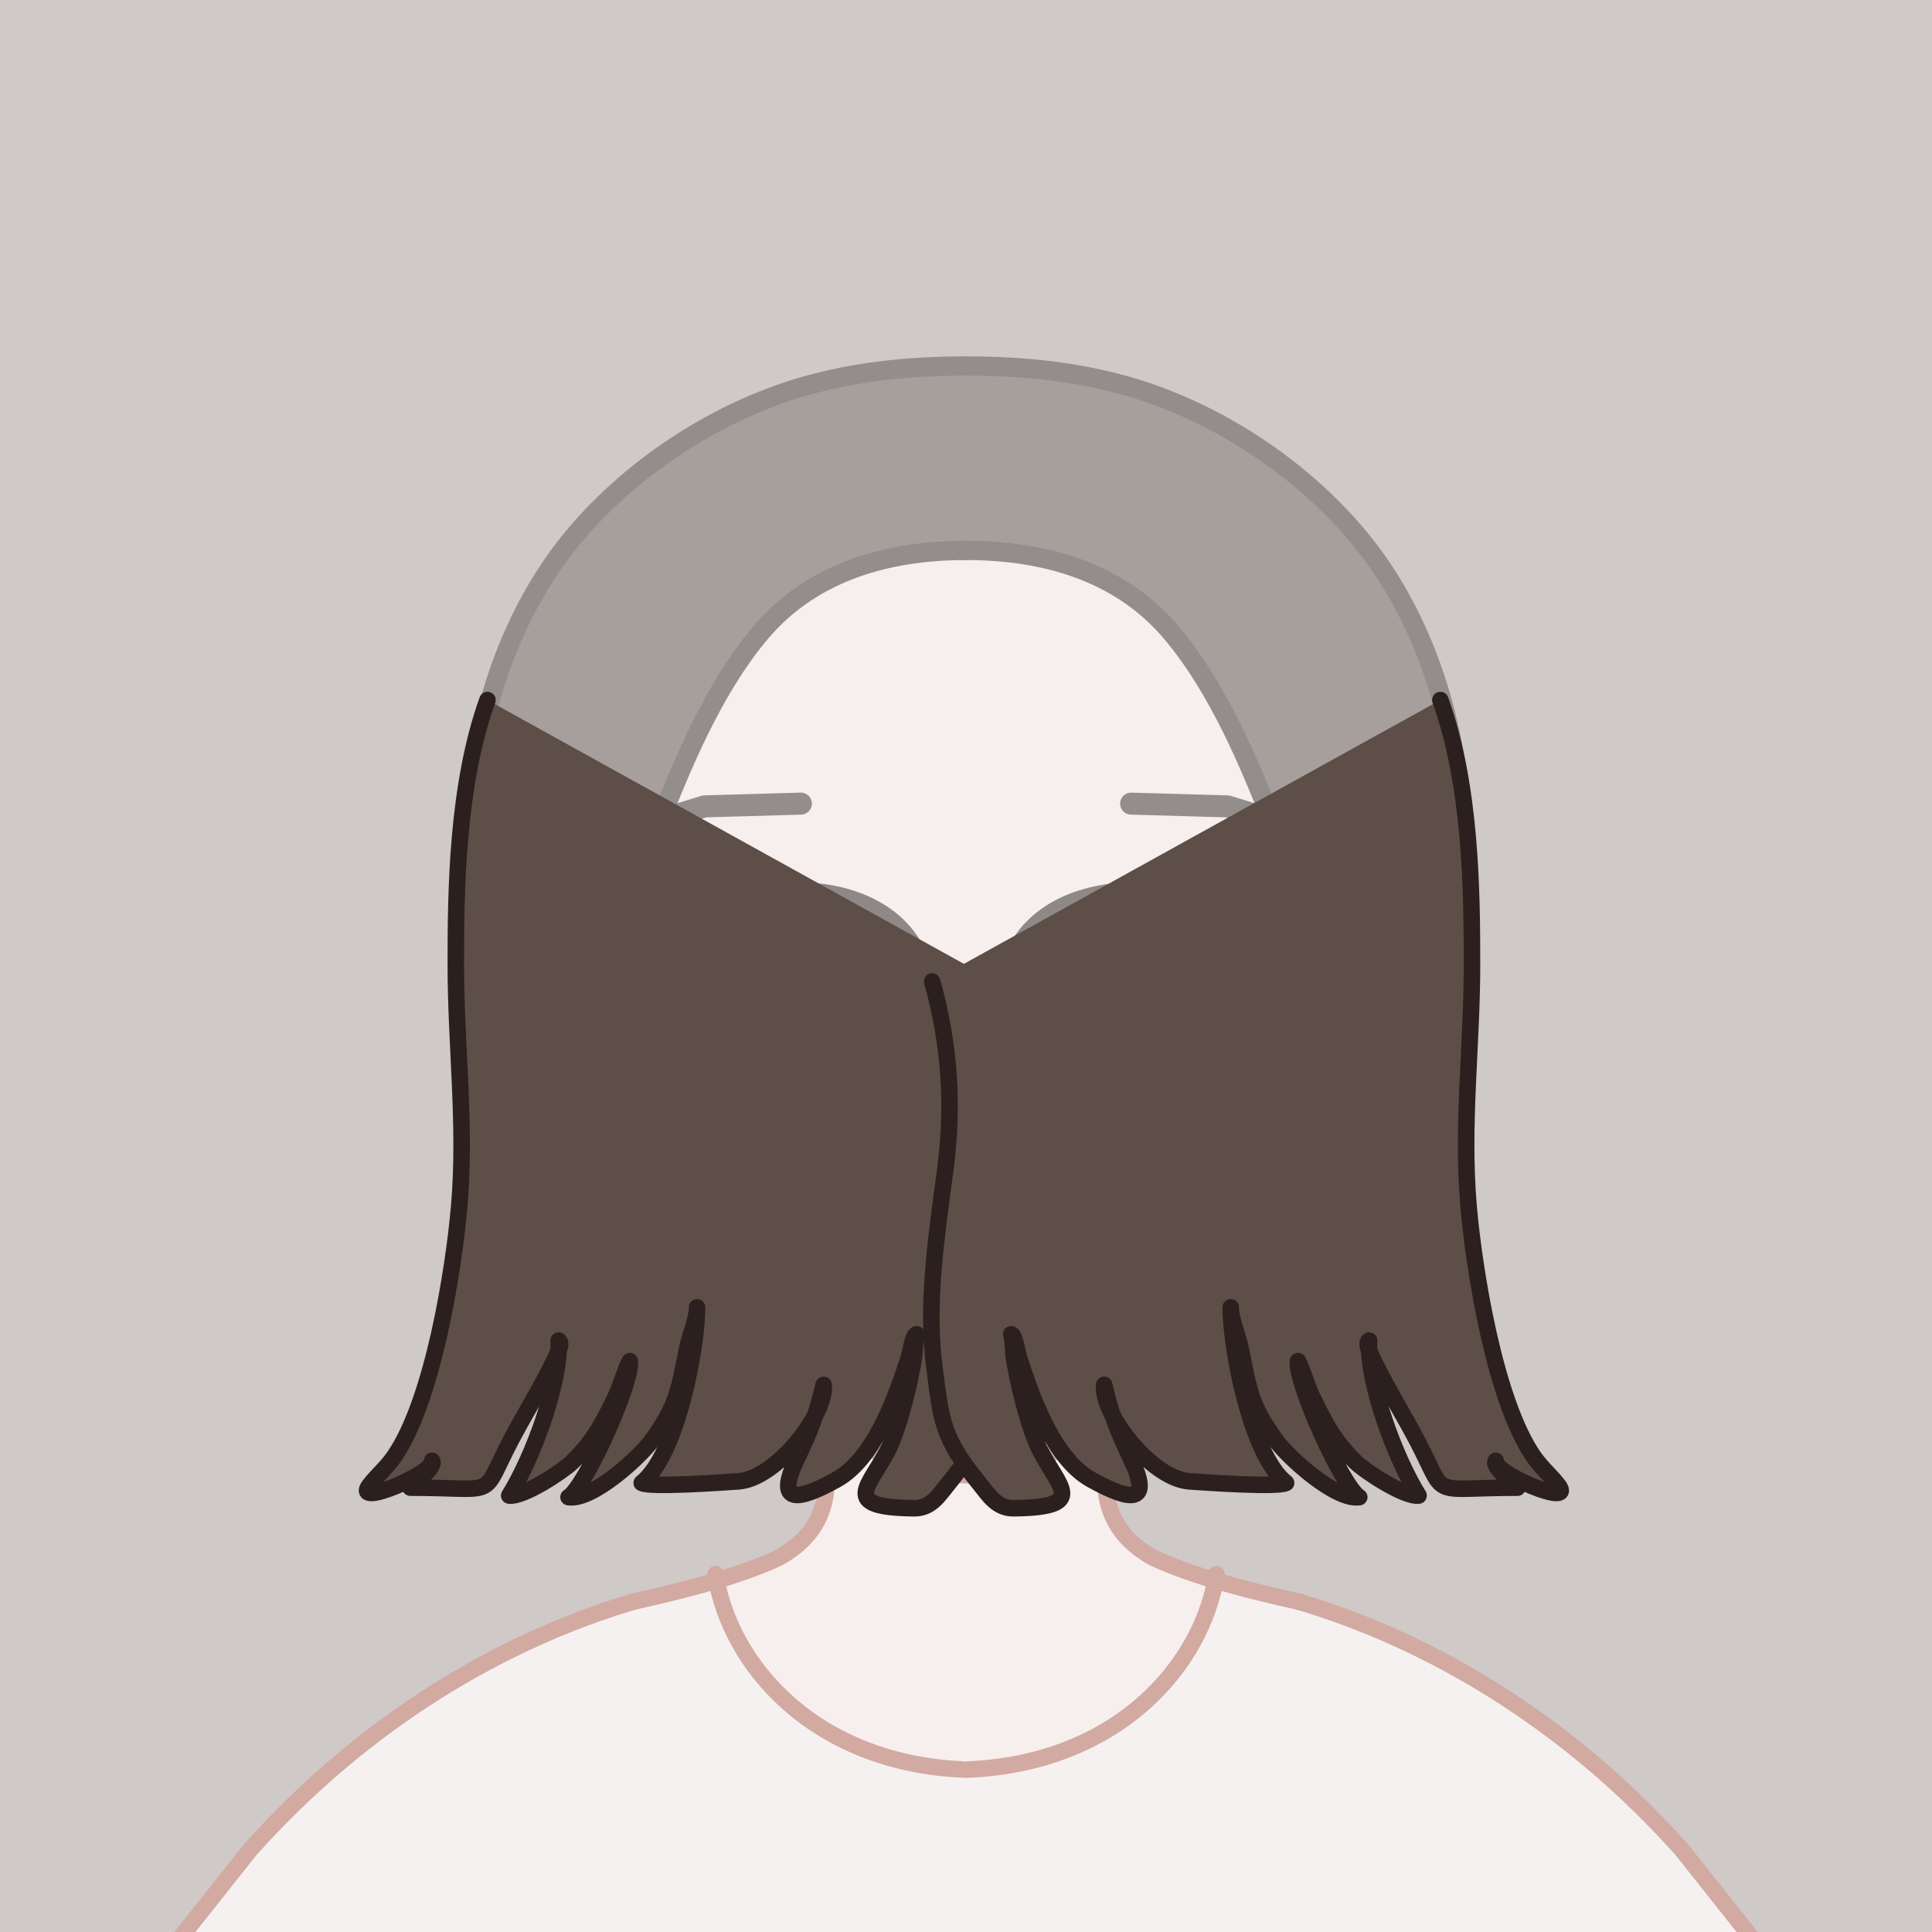
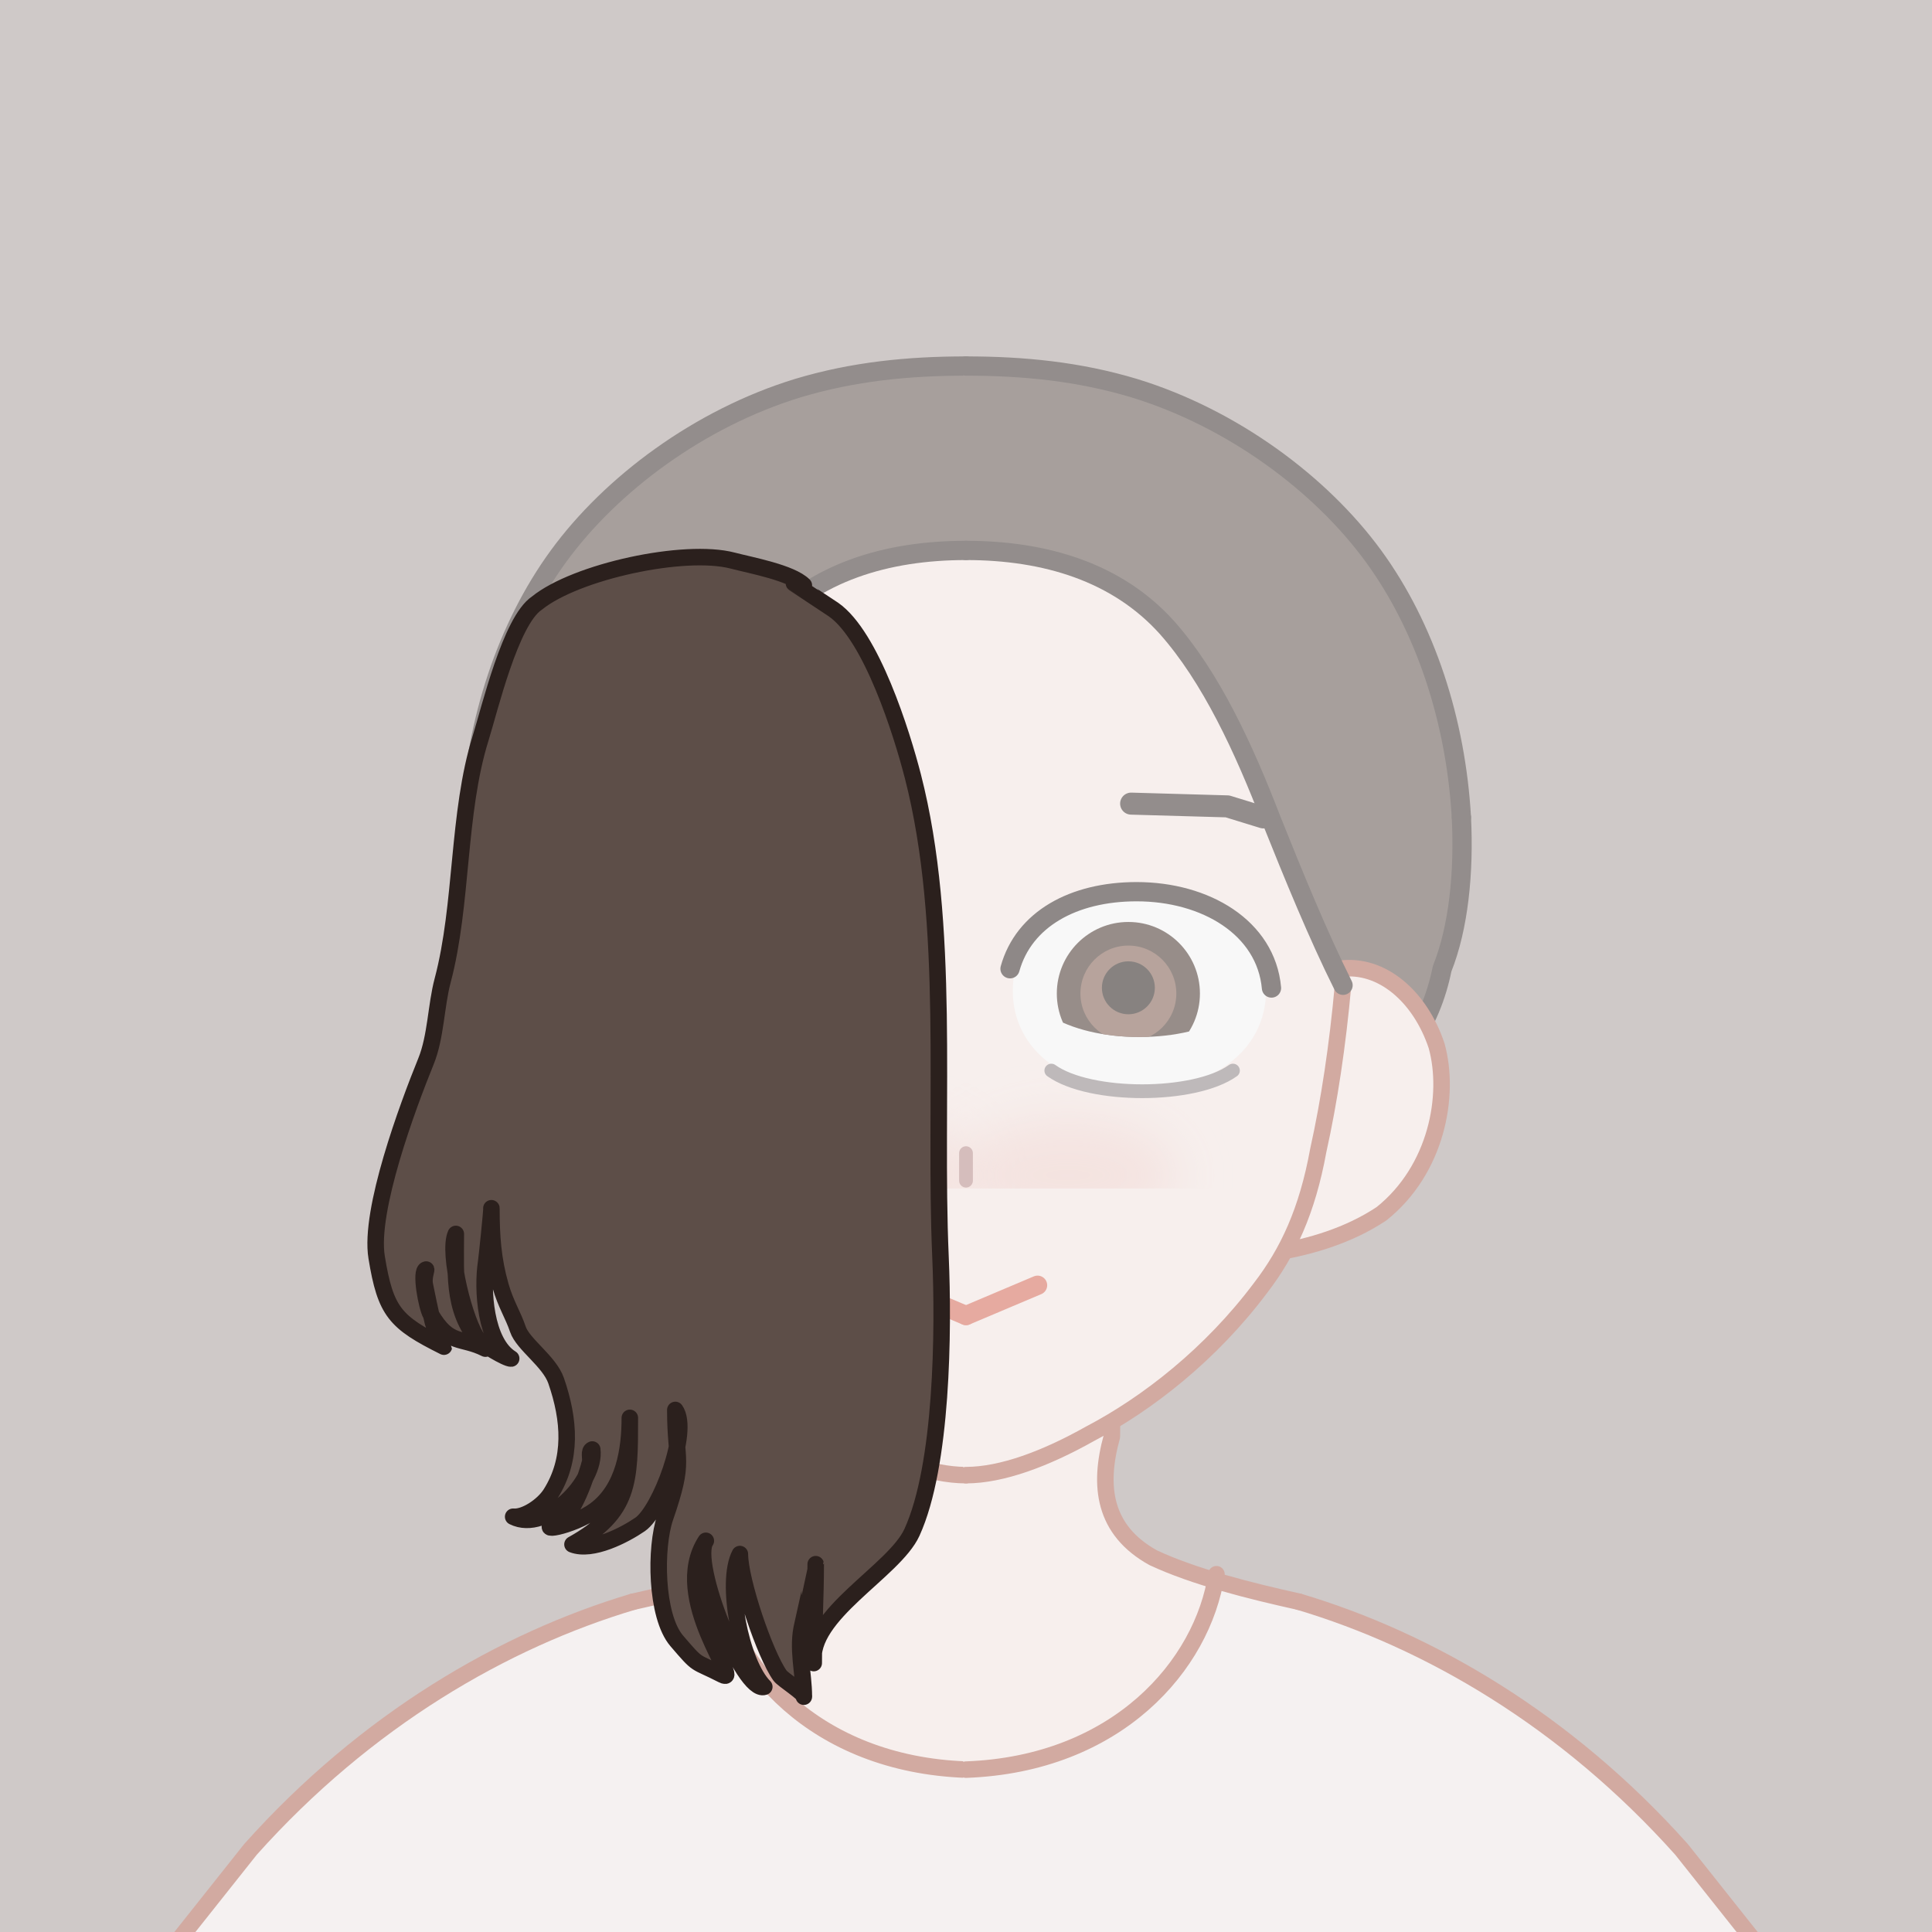
<svg xmlns="http://www.w3.org/2000/svg" width="702" height="702" viewBox="0 0 702 702">
  <defs>
    <clipPath id="clip-path-1">
      <path d="M242 371.36 L386 371.36 L386 431.84 L242 431.84 Z" />
    </clipPath>
    <filter id="filter-1" filterUnits="userSpaceOnUse" x="245" y="377" width="138" height="100" color-interpolation-filters="sRGB">
      <feGaussianBlur in="SourceGraphic" stdDeviation="9" color-interpolation-filters="linearRGB" />
    </filter>
    <clipPath id="clip-path-2">
      <path d="M460 371.36 L316 371.36 L316 431.84 L460 431.84 Z" />
    </clipPath>
    <filter id="filter-2" filterUnits="userSpaceOnUse" x="319" y="377" width="138" height="100" color-interpolation-filters="sRGB">
      <feGaussianBlur in="SourceGraphic" stdDeviation="9" color-interpolation-filters="linearRGB" />
    </filter>
    <clipPath id="clip-path-3">
      <path d="M242 348 C242 330.4 262 320.8 288 320.8 C314 320.8 334 330.4 334 348 C334 365.6 314 376.8 288 376.8 C262 376.8 242 365.6 242 348 Z" />
    </clipPath>
    <clipPath id="clip-path-4">
      <path d="M460 348 C460 330.4 440 320.8 414 320.8 C388 320.8 368 330.4 368 348 C368 365.6 388 376.8 414 376.8 C440 376.8 460 365.6 460 348 Z" />
    </clipPath>
  </defs>
  <g id="_ref">
    <g opacity="0.5">
      <rect x="0" y="0" width="702" height="702" fill="#ada19f" />
      <g data-layer="body">
        <g>
          <path d="M260 573 L230 582 C183 596 133 625 91 672 L60 712 L352 712 L352 643 C296 641 265 605 260 573 Z" fill="#f9f2f1" />
          <path d="M296 490 L298 522 C303 540 301 556 283 566 L260 573 C265 605 296 641 352 643 L352 490 Z" fill="#fdeeea" />
          <path d="M230 582 C183 596 133 625 91 672 L64 706" fill="none" stroke="#b46352" stroke-width="6" stroke-linecap="round" stroke-linejoin="round" />
          <path d="M296 500 C298 510 298 516 298 522 C303 540 301 556 283 566 C268 573 248 578 230 582" fill="none" stroke="#b46352" stroke-width="6" stroke-linecap="round" stroke-linejoin="round" />
          <path d="M260 572 C265 605 296 641 351 643" fill="none" stroke="#b46352" stroke-width="6" stroke-linecap="round" stroke-linejoin="round" />
        </g>
        <g>
          <path d="M442 573 L472 582 C519 596 569 625 611 672 L642 712 L350 712 L350 643 C406 641 437 605 442 573 Z" fill="#f9f2f1" />
          <path d="M406 490 L404 522 C399 540 401 556 419 566 L442 573 C437 605 406 641 350 643 L350 490 Z" fill="#fdeeea" />
          <path d="M472 582 C519 596 569 625 611 672 L638 706" fill="none" stroke="#b46352" stroke-width="6" stroke-linecap="round" stroke-linejoin="round" />
          <path d="M406 500 C404 510 404 516 404 522 C399 540 401 556 419 566 C434 573 454 578 472 582" fill="none" stroke="#b46352" stroke-width="6" stroke-linecap="round" stroke-linejoin="round" />
          <path d="M442 572 C437 605 406 641 351 643" fill="none" stroke="#b46352" stroke-width="6" stroke-linecap="round" stroke-linejoin="round" />
        </g>
      </g>
      <g data-layer="hairBase">
        <g>
          <path d="M352 133 L351 133 C330 133 310 135 290 141 C254 152 222 176 203 202 C184 228 173 262 171 297 C170 317 172 337 178 352 C180 362 184 372 190 380 L198 386 L352 386 Z" fill="#5d4e48" />
          <path d="M351 133 C330 133 310 135 290 141 C254 152 222 176 203 202 C184 228 173 262 171 297" fill="none" stroke="#352a27" stroke-width="7" stroke-linecap="round" stroke-linejoin="round" />
          <path d="M171 297 C170 317 172 337 178 352 C180 362 184 372 190 380" fill="none" stroke="#352a27" stroke-width="7" stroke-linecap="round" stroke-linejoin="round" />
        </g>
        <g>
          <path d="M350 133 L351 133 C372 133 392 135 412 141 C448 152 480 176 499 202 C518 228 529 262 531 297 C532 317 530 337 524 352 C522 362 518 372 512 380 L504 386 L350 386 Z" fill="#5d4e48" />
          <path d="M351 133 C372 133 392 135 412 141 C448 152 480 176 499 202 C518 228 529 262 531 297" fill="none" stroke="#352a27" stroke-width="7" stroke-linecap="round" stroke-linejoin="round" />
          <path d="M531 297 C532 317 530 337 524 352 C522 362 518 372 512 380" fill="none" stroke="#352a27" stroke-width="7" stroke-linecap="round" stroke-linejoin="round" />
        </g>
      </g>
      <g data-layer="ear">
        <g>
          <path d="M215 352 C200 350 186 362 180 380 C175 398 180 425 200 441 C212 449 226 453 238 455 L225 380 Z" fill="#fdeeea" />
          <path d="M215 352 C200 350 186 362 180 380 C175 398 180 425 200 441 C212 449 226 453 238 455" fill="none" stroke="#b46352" stroke-width="6" stroke-linecap="round" stroke-linejoin="round" />
        </g>
        <g>
          <path d="M487 352 C502 350 516 362 522 380 C527 398 522 425 502 441 C490 449 476 453 464 455 L477 380 Z" fill="#fdeeea" />
          <path d="M487 352 C502 350 516 362 522 380 C527 398 522 425 502 441 C490 449 476 453 464 455" fill="none" stroke="#b46352" stroke-width="6" stroke-linecap="round" stroke-linejoin="round" />
        </g>
      </g>
      <g data-layer="face">
        <g>
          <path d="M352 200 L351 200 C322 200 296 208 278 228 C262 246 250 272 240 298 C232 318 223 340 214 358 C216 380 219 400 223 418 C227 440 234 455 244 468 C262 492 285 510 306 521 C322 530 338 536 351 536 L352 536 Z" fill="#fdeeea" />
          <path d="M214 358 C216 380 219 400 223 418 C227 440 234 455 244 468 C262 492 285 510 306 521 C322 530 338 536 351 536" fill="none" stroke="#b46352" stroke-width="6" stroke-linecap="round" stroke-linejoin="round" />
        </g>
        <g>
          <path d="M350 200 L351 200 C380 200 406 208 424 228 C440 246 452 272 462 298 C470 318 479 340 488 358 C486 380 483 400 479 418 C475 440 468 455 458 468 C440 492 417 510 396 521 C380 530 364 536 351 536 L350 536 Z" fill="#fdeeea" />
          <path d="M488 358 C486 380 483 400 479 418 C475 440 468 455 458 468 C440 492 417 510 396 521 C380 530 364 536 351 536" fill="none" stroke="#b46352" stroke-width="6" stroke-linecap="round" stroke-linejoin="round" />
        </g>
      </g>
      <g data-layer="makeup">
        <g clip-path="url(#clip-path-1)">
          <g filter="url(#filter-1)">
            <ellipse cx="314" cy="427" rx="40" ry="21" fill="#f3bfb8" opacity="0.5" />
          </g>
        </g>
        <g clip-path="url(#clip-path-2)">
          <g filter="url(#filter-2)">
            <ellipse cx="388" cy="427" rx="40" ry="21" fill="#f3bfb8" opacity="0.5" />
          </g>
        </g>
      </g>
      <g data-layer="mouth">
        <line x1="325" y1="467" x2="351" y2="478" fill="none" stroke="#dc6450" stroke-width="7" stroke-linecap="round" stroke-linejoin="round" />
        <line x1="377" y1="467" x2="351" y2="478" fill="none" stroke="#dc6450" stroke-width="7" stroke-linecap="round" stroke-linejoin="round" />
        <line x1="351" y1="419" x2="351" y2="429" fill="none" stroke="#b98a88" stroke-width="5" stroke-linecap="round" />
      </g>
      <g data-layer="eye">
        <path d="M242 360 C242 338 262 326 288 326 C314 326 334 338 334 360 C334 382 314 396 288 396 C262 396 242 382 242 360 Z" fill="#ffffff" />
        <g clip-path="url(#clip-path-3)">
          <g>
            <circle cx="292" cy="361" r="26" fill="#3e2a22" />
            <circle cx="292" cy="361" r="17.42" fill="#7e5647" />
            <circle cx="292" cy="358.92" r="9.62" fill="#1e1410" />
          </g>
        </g>
        <g>
          <path d="M254 389 C268 399 306 399 320 389" fill="none" stroke="#8b8284" stroke-width="5" stroke-linecap="round" />
          <path d="M240 359 C242 337 264 324 289 324 C312 324 330 334 335 352" fill="none" stroke="#2b201d" stroke-width="7" stroke-linecap="round" stroke-linejoin="round" />
        </g>
        <g>
          <path d="M460 360 C460 338 440 326 414 326 C388 326 368 338 368 360 C368 382 388 396 414 396 C440 396 460 382 460 360 Z" fill="#ffffff" />
          <g clip-path="url(#clip-path-4)">
            <g>
              <circle cx="410" cy="361" r="26" fill="#3e2a22" />
              <circle cx="410" cy="361" r="17.42" fill="#7e5647" />
              <circle cx="410" cy="358.92" r="9.62" fill="#1e1410" />
            </g>
          </g>
          <g>
            <path d="M448 389 C434 399 396 399 382 389" fill="none" stroke="#8b8284" stroke-width="5" stroke-linecap="round" />
            <path d="M462 359 C460 337 438 324 413 324 C390 324 372 334 367 352" fill="none" stroke="#2b201d" stroke-width="7" stroke-linecap="round" stroke-linejoin="round" />
          </g>
        </g>
      </g>
      <g data-layer="hairLine">
        <path d="M351 200 C322 200 296 208 278 228 C262 246 250 272 240 298 C232 318 223 340 214 358" fill="none" stroke="#352a27" stroke-width="7" stroke-linecap="round" stroke-linejoin="round" />
        <path d="M351 200 C380 200 406 208 424 228 C440 246 452 272 462 298 C470 318 479 340 488 358" fill="none" stroke="#352a27" stroke-width="7" stroke-linecap="round" stroke-linejoin="round" />
      </g>
      <g data-layer="brow">
        <polyline points="243,297 256,293 291,292" fill="none" stroke="#352a27" stroke-width="8" stroke-linecap="round" stroke-linejoin="round" />
        <polyline points="459,297 446,293 411,292" fill="none" stroke="#352a27" stroke-width="8" stroke-linecap="round" stroke-linejoin="round" />
      </g>
    </g>
  </g>
-   <g id="hairBack-full">
-     <path d="M177.117 254.36 C165.913 285.48 165.62 324.14 165.62 350.6 C165.62 380.05 169.386 408.55 166.868 438.15 C164.884 461.48 157.264 508.92 143.274 529.18 C140.271 533.54 136.91 536.18 134.191 539.78 C127.932 548.08 158.338 535.07 156.998 530.78 C158.398 533.02 150.59 538.96 149.094 540.55 C182.167 540.55 174.208 545.08 185.736 523.12 C190.388 514.26 195.91 505.41 200.267 496.55 C200.884 495.29 204.998 488.06 202.984 487.09 C203.747 502.35 193.532 529.81 185.02 543.42 C190.272 544.02 204.592 534.45 207.636 531.5 C215.837 523.56 219.052 516.95 223.646 507.57 C225.656 503.46 227.079 497.75 228.851 494.56 C229.808 502.23 212.66 540.35 206.576 544 C215.278 545.26 232.505 529.32 236.617 523.69 C246.431 510.26 246.651 504.6 249.76 489.61 C250.686 485.14 253.28 479.36 253.28 475.02 C253.28 489.49 246.159 528.43 233.162 538.83 C236.15 540.53 263.048 538.63 268.369 538.25 C282.064 537.28 300.55 513.46 299.266 503.19 C296.681 514.22 294.412 519.85 289.476 530.2 C281.785 546.33 289.273 545.79 303.933 537.65 C318.221 529.71 326.026 506.13 330.311 492.98 C330.647 491.95 331.722 485.06 333.037 484.79 C332.579 484.43 332.318 491.45 332.197 492.35 C331.02 501.1 326.776 518.53 322.819 526.51 C316.051 540.16 304.502 547.75 332.175 548.03 C338.329 548.1 341.257 543.16 344.225 539.53 C358.412 522.17 358.413 516.32 361.008 496.35 C363.986 473.42 360.053 448.1 357.031 425.21 C353.922 401.67 355.346 379.56 361.778 356.61" fill="#5d4e48" stroke="#2b201d" stroke-width="6" stroke-linecap="round" stroke-linejoin="round" />
-     <path d="M523.356 254.36 C534.56 285.48 534.852 324.14 534.852 350.6 C534.852 380.05 531.087 408.55 533.604 438.15 C535.589 461.48 543.208 508.92 557.199 529.18 C560.202 533.54 563.562 536.18 566.281 539.78 C572.54 548.08 542.135 535.07 543.475 530.78 C542.075 533.02 549.883 538.96 551.378 540.55 C518.306 540.55 526.264 545.08 514.737 523.12 C510.085 514.26 504.563 505.41 500.206 496.55 C499.589 495.29 495.474 488.06 497.489 487.09 C496.726 502.35 506.941 529.81 515.452 543.42 C510.201 544.02 495.881 534.45 492.836 531.5 C484.635 523.56 481.421 516.95 476.827 507.57 C474.816 503.46 473.394 497.75 471.622 494.56 C470.664 502.23 487.813 540.35 493.896 544 C485.194 545.26 467.968 529.32 463.856 523.69 C454.042 510.26 453.822 504.6 450.713 489.61 C449.787 485.14 447.192 479.36 447.192 475.02 C447.192 489.49 454.314 528.43 467.311 538.83 C464.322 540.53 437.425 538.63 432.103 538.25 C418.409 537.28 399.922 513.46 401.207 503.19 C403.792 514.22 406.06 519.85 410.996 530.2 C418.687 546.33 411.199 545.79 396.54 537.65 C382.251 529.71 374.446 506.13 370.161 492.98 C369.826 491.95 368.75 485.06 367.436 484.79 C367.893 484.43 368.155 491.45 368.276 492.35 C369.453 501.1 373.696 518.53 377.654 526.51 C384.422 540.16 395.971 547.75 368.297 548.03 C362.143 548.1 359.215 543.16 356.248 539.53 C342.061 522.17 342.06 516.32 339.465 496.35 C336.486 473.42 340.42 448.1 343.442 425.21 C346.551 401.67 345.127 379.56 338.695 356.61" fill="#5d4e48" stroke="#2b201d" stroke-width="6" stroke-linecap="round" stroke-linejoin="round" />
+   <g id="hairBack-half">
+     <path d="M288.488 211.965 C288.584 212.093 301.518 220.556 302.859 221.492 C316.666 231.133 327.7 266.507 331.703 282.082 C345.634 336.282 339.282 400.341 341.727 456.599 C342.893 483.42 342.469 532.459 331.354 556.809 C324.906 570.935 293.474 586.688 295.673 604.28 C295.673 592.233 296.392 580.213 296.392 568.354 C296.425 568.453 291.993 588.668 291.62 590.153 C289.413 598.937 292.081 607.674 292.081 616.495 C292.629 615.398 284.493 610.344 283.432 608.858 C277.916 601.135 268.836 574.212 268.836 564.673 C263.423 574.897 269.174 604.367 277.71 612.903 C270.113 615.435 250.897 567.655 256.466 559.858 C242.903 580.643 270.245 612.529 262.453 608.532 C251.927 603.133 254.258 605.967 245.9 596.216 C238.163 587.19 237.953 562.195 241.709 551.342 C249.107 529.965 245.377 531.834 245.377 512.309 C250.777 519.869 239.875 548.891 232.593 553.894 C226.958 557.766 215.152 563.914 208.013 561.169 C228.913 549.558 228.851 538.241 228.851 515.183 C228.851 526.502 226.845 540.976 216.102 548.804 C207.85 554.816 192.785 557.31 203.532 552.577 C208.274 550.488 213.391 535.653 214.425 531.216 C214.745 529.841 213.793 527.242 215.199 526.68 C216.663 538.396 198.354 557.058 186.458 551.11 C190.651 551.529 197.285 547.184 200.088 542.757 C208.007 530.249 207.024 515.941 202.052 501.643 C199.607 494.614 190.02 488.51 188.165 482.959 C186.447 477.817 183.791 473.924 181.88 467.255 C179.101 457.555 178.554 449.075 178.554 439.019 C178.69 439.839 176.862 457.171 176.637 458.656 C175.14 468.528 176.253 487.79 185.739 493.627 C184.085 493.811 174.919 488.23 173.698 486.704 C169.11 480.965 162.46 455.312 165.62 448.36 C165.62 464.73 164.223 477.859 176.398 490.035 C167.403 485.537 163.379 489.152 156.555 477.613 C154.991 474.968 152.58 461.746 154.842 461.294 C154.932 461.561 153.857 464.41 154.362 466.866 C155.354 471.683 156.164 475.79 157.357 480.694 C157.592 481.66 161.348 489.162 161.309 489.316 C143.525 480.424 140.099 476.711 136.852 456.833 C134.071 439.804 148.152 401.953 154.769 385.669 C158.412 376.704 158.402 365.449 160.83 356.309 C168.203 328.561 166.096 295.53 174.635 268.205 C177.933 257.648 185.529 225.518 195.08 219.15 C209.207 207.672 248.694 199.091 266.259 203.702 C272.887 205.442 287.482 208.085 292.081 212.684 Z" fill="#5d4e48" stroke="#2b201d" stroke-width="6" stroke-linecap="round" stroke-linejoin="round" />
  </g>
</svg>
